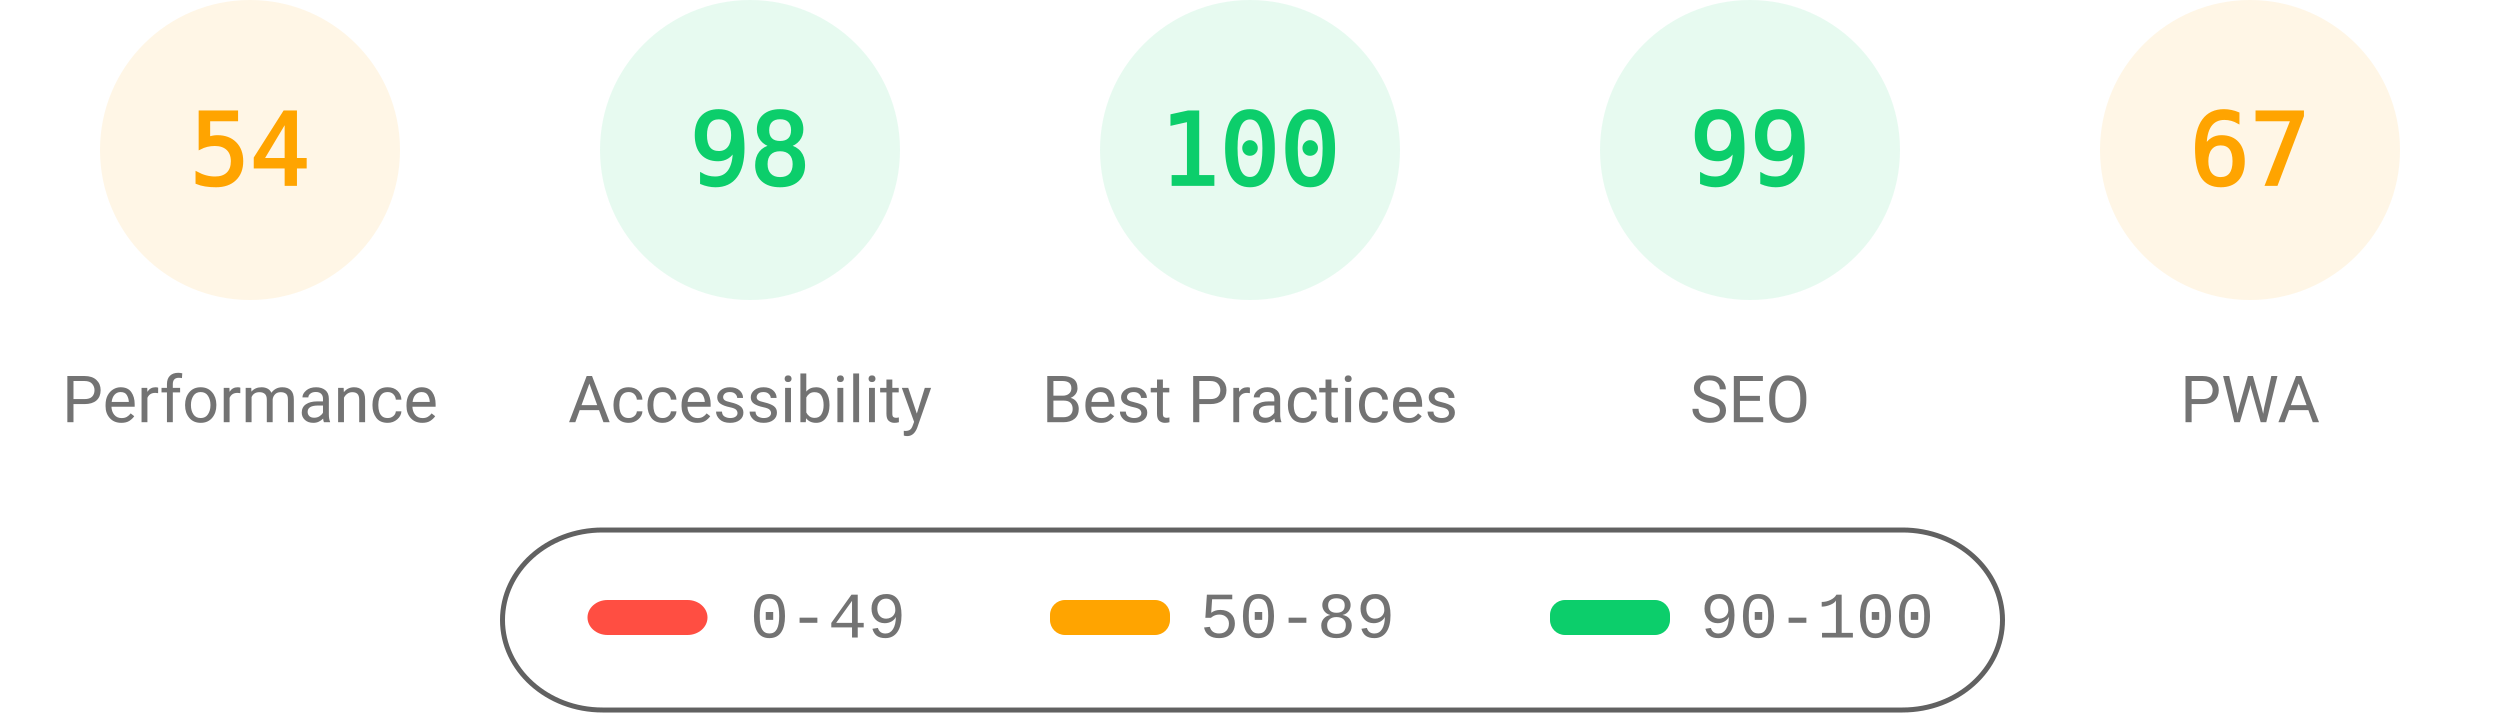
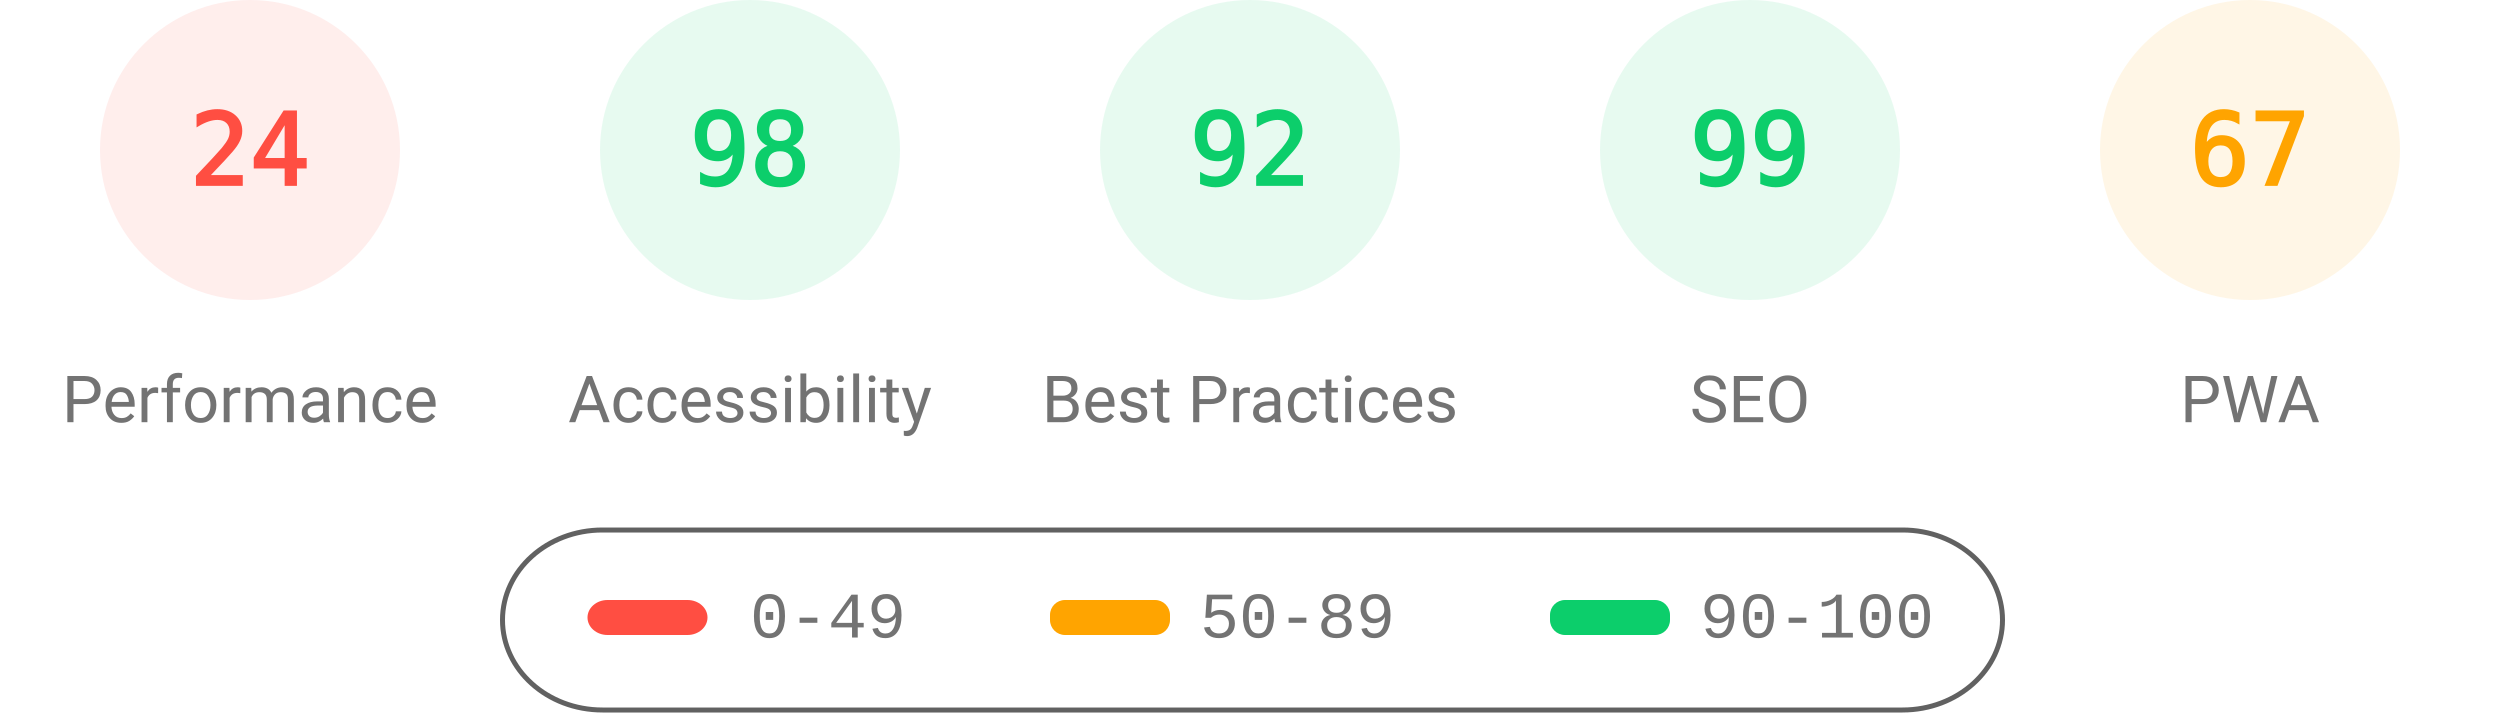
<svg xmlns="http://www.w3.org/2000/svg" fill="none" width="1000" height="285">
  <style>.gauge-base{opacity:.1}.gauge-arc{fill:none;animation-delay:250ms;stroke-linecap:round;transform:rotate(-90deg);transform-origin:100px 60px;animation:load-gauge 1s ease forwards}.guage-text{font-size:40px;font-family:monospace;text-align:center}.guage-red{color:#ff4e42;fill:#ff4e42;stroke:#ff4e42}.guage-orange{color:#ffa400;fill:#ffa400;stroke:#ffa400}.guage-green{color:#0cce6b;fill:#0cce6b;stroke:#0cce6b}.guage-undefined{color:#5c5c5c;fill:#5c5c5c;stroke:#5c5c5c}.guage-title{color:#737373;fill:#737373;stroke:none;font-size:26px;line-height:26px;font-family:Roboto,Halvetica,Arial,sans-serif}@keyframes load-gauge{from{stroke-dasharray:0 352.858}}</style>
-   <svg class="guage-div guage-perf guage-orange" viewBox="0 0 200 200" width="200" height="200">
+   <svg class="guage-div guage-perf guage-red" viewBox="0 0 200 200" width="200" height="200">
    <circle class="gauge-base" r="56" cx="100" cy="60" stroke-width="8" />
-     <circle class="gauge-arc guage-arc-1" r="56" cx="100" cy="60" stroke-width="8" style="stroke-dasharray:190.003,351.858" />
-     <text class="guage-text" x="100" y="60" alignment-baseline="central" dominant-baseline="central" text-anchor="middle">54</text>
+     <circle class="gauge-arc guage-arc-1" r="56" cx="100" cy="60" stroke-width="8" style="stroke-dasharray:84.446,351.858" />
+     <text class="guage-text" x="100" y="60" alignment-baseline="central" dominant-baseline="central" text-anchor="middle">24</text>
    <text class="guage-title" x="100" y="160" alignment-baseline="central" dominant-baseline="central" text-anchor="middle">Performance</text>
  </svg>
  <svg class="guage-div guage-acc guage-green" viewBox="0 0 200 200" width="200" height="200" x="200">
    <circle class="gauge-base" r="56" cx="100" cy="60" stroke-width="8" />
    <circle class="gauge-arc guage-arc-2" r="56" cx="100" cy="60" stroke-width="8" style="stroke-dasharray:344.821,351.858" />
    <text class="guage-text" x="100" y="60" alignment-baseline="central" dominant-baseline="central" text-anchor="middle">98</text>
    <text class="guage-title" x="100" y="160" alignment-baseline="central" dominant-baseline="central" text-anchor="middle">Accessibility</text>
  </svg>
  <svg class="guage-div guage-best guage-green" viewBox="0 0 200 200" width="200" height="200" x="400">
    <circle class="gauge-base" r="56" cx="100" cy="60" stroke-width="8" />
-     <circle class="gauge-arc guage-arc-3" r="56" cx="100" cy="60" stroke-width="8" style="stroke-dasharray:351.858,351.858" />
-     <text class="guage-text" x="100" y="60" alignment-baseline="central" dominant-baseline="central" text-anchor="middle">100</text>
+     <circle class="gauge-arc guage-arc-3" r="56" cx="100" cy="60" stroke-width="8" style="stroke-dasharray:323.709,351.858" />
+     <text class="guage-text" x="100" y="60" alignment-baseline="central" dominant-baseline="central" text-anchor="middle">92</text>
    <text class="guage-title" x="100" y="160" alignment-baseline="central" dominant-baseline="central" text-anchor="middle">Best Practices</text>
  </svg>
  <svg class="guage-div guage-seo guage-green" viewBox="0 0 200 200" width="200" height="200" x="600">
    <circle class="gauge-base" r="56" cx="100" cy="60" stroke-width="8" />
    <circle class="gauge-arc guage-arc-4" r="56" cx="100" cy="60" stroke-width="8" style="stroke-dasharray:348.339,351.858" />
    <text class="guage-text" x="100" y="60" alignment-baseline="central" dominant-baseline="central" text-anchor="middle">99</text>
    <text class="guage-title" x="100" y="160" alignment-baseline="central" dominant-baseline="central" text-anchor="middle">SEO</text>
  </svg>
  <svg class="guage-div guage-pwa guage-orange" viewBox="0 0 200 200" width="200" height="200" x="800">
    <circle class="gauge-base" r="56" cx="100" cy="60" stroke-width="8" />
    <circle class="gauge-arc guage-arc-4" r="56" cx="100" cy="60" stroke-width="8" style="stroke-dasharray:235.745,351.858" />
    <text class="guage-text" x="100" y="60" alignment-baseline="central" dominant-baseline="central" text-anchor="middle">67</text>
    <text class="guage-title" x="100" y="160" alignment-baseline="central" dominant-baseline="central" text-anchor="middle">PWA</text>
  </svg>
  <svg width="604" height="76" x="200" y="210">
    <path fill="none" id="canvas_background" d="M-1-1h604v80H-1z" />
    <rect fill-opacity="0" stroke="#616161" stroke-width="2" rx="40" id="svg_2" height="72" width="600" y="2" x="1" fill="#000" />
    <rect stroke="#000" rx="8" id="svg_3" height="14" width="48" y="30" x="35" stroke-opacity="null" stroke-width="0" fill="#ff4e42" />
    <rect stroke="#000" rx="6" id="svg_4" height="14" width="48" y="30" x="220" stroke-opacity="null" stroke-width="0" fill="#ffa400" />
    <rect stroke="#000" rx="6" id="svg_5" height="14" width="48" y="30" x="420" stroke-opacity="null" stroke-width="0" fill="#0cce6b" />
    <text xml:space="preserve" text-anchor="start" font-family="'Courier New', Courier, monospace" font-size="26" id="svg_6" y="45" x="100" stroke-opacity="null" stroke-width="0" stroke="#000" fill="#737373">0-49</text>
    <text xml:space="preserve" text-anchor="start" font-family="'Courier New', Courier, monospace" font-size="26" id="svg_7" y="45" x="280" stroke-opacity="null" stroke-width="0" stroke="#000" fill="#737373">50-89</text>
    <text xml:space="preserve" text-anchor="start" font-family="'Courier New', Courier, monospace" font-size="26" id="svg_8" y="45" x="480" stroke-opacity="null" stroke-width="0" stroke="#000" fill="#737373">90-100</text>
  </svg>
</svg>
